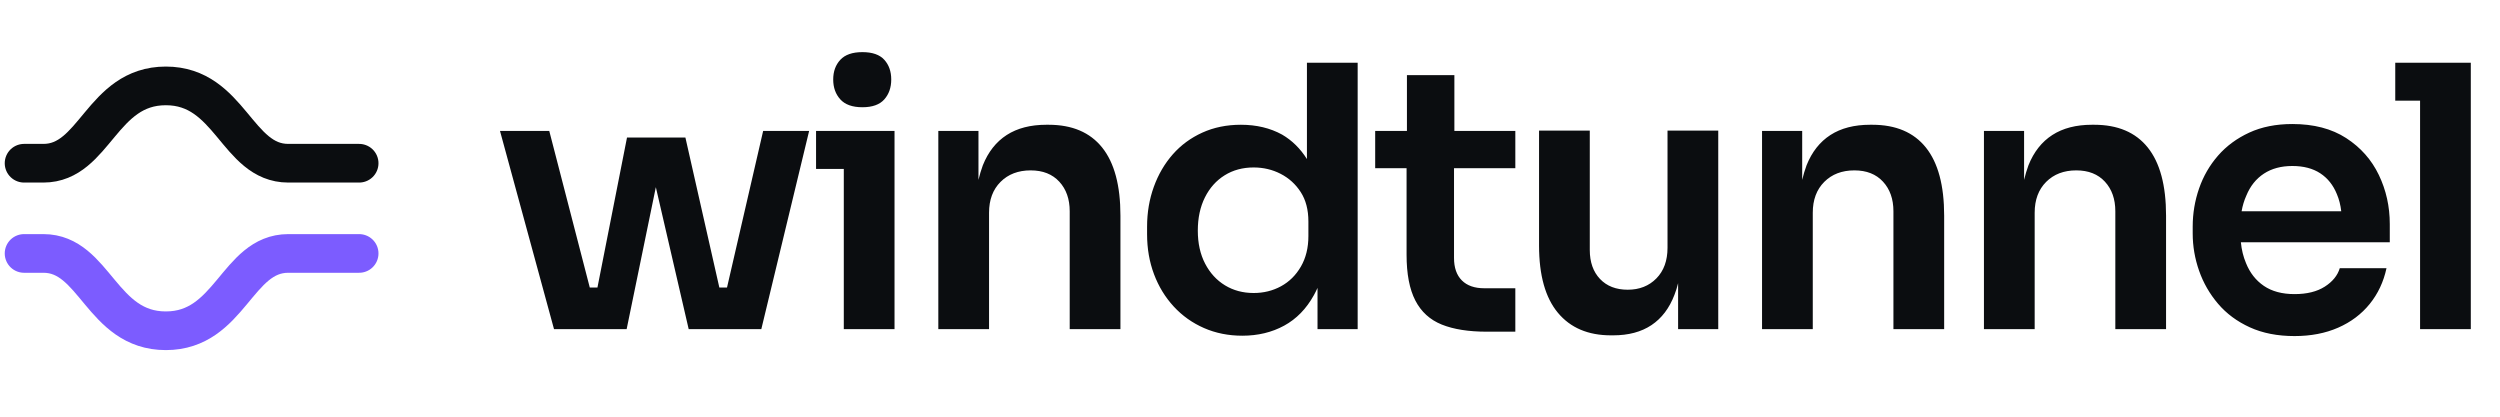
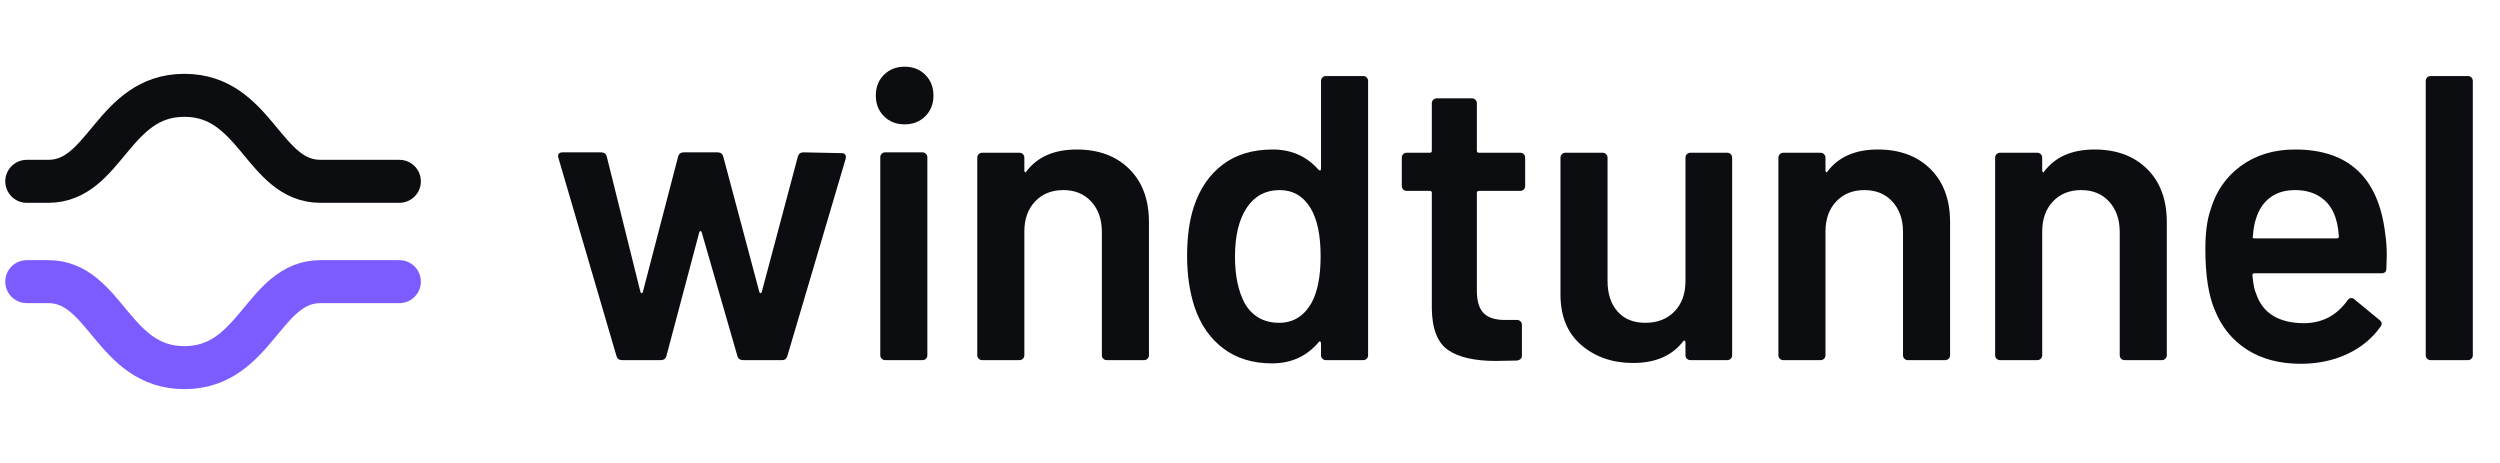
- <svg xmlns="http://www.w3.org/2000/svg" viewBox="4 0 685 114" width="240" height="40" role="img" aria-label="Windtunnel">
+ <svg xmlns="http://www.w3.org/2000/svg" viewBox="4 0 616 114" width="216" height="40" role="img" aria-label="Windtunnel">
  <g transform="translate(0 .5) scale(1.765625)" fill="none" stroke-width="6" stroke-linecap="round" stroke-linejoin="round">
    <path d="M6 25H9C17 25 18 13 28 13S39 25 47 25H58" stroke="#0B0D10" />
    <path d="M6 39H9C17 39 18 51 28 51S39 39 47 39H58" stroke="#7C5CFF" />
  </g>
-   <path transform="translate(139 90.1)" fill="#0B0D10" d="M16.8 0L2 -54.3L15.5 -54.3L26.6 -11.4L28.7 -11.4L36.8 -52.5L52.8 -52.5L62.1 -11.4L64.2 -11.4L74.1 -54.3L86.7 -54.3L73.6 0L53.7 0L44.7 -38.9L36.7 0ZM96.2 0L96.2 -43.9L88.6 -43.9L88.6 -54.3L110.1 -54.3L110.1 0ZM101.3 -60.8Q97.2 -60.8 95.25 -62.95Q93.3 -65.1 93.3 -68.4Q93.3 -71.7 95.25 -73.8Q97.2 -75.9 101.3 -75.9Q105.4 -75.9 107.3 -73.8Q109.2 -71.7 109.2 -68.4Q109.2 -65.1 107.3 -62.95Q105.4 -60.8 101.3 -60.8ZM122.1 0L122.1 -54.3L133.1 -54.3L133.1 -40.9Q133.6 -43 134.3 -44.9Q136.5 -50.4 140.85 -53.2Q145.2 -56 151.7 -56L152.3 -56Q162 -56 167 -49.75Q172 -43.5 172 -31.1L172 0L158.1 0L158.1 -32.3Q158.1 -37.3 155.25 -40.4Q152.4 -43.5 147.4 -43.5Q142.3 -43.5 139.15 -40.35Q136 -37.2 136 -31.9L136 0ZM205.4 1.8Q199.7 1.8 194.9 -0.3Q190.1 -2.4 186.6 -6.2Q183.1 -10 181.2 -15.05Q179.3 -20.1 179.3 -26L179.3 -28.1Q179.3 -33.9 181.15 -39Q183 -44.1 186.35 -47.9Q189.7 -51.7 194.45 -53.85Q199.2 -56 205 -56Q211.4 -56 216.3 -53.3Q220.4 -50.9 223.1 -46.6L223.1 -73L237 -73L237 0L226 0L226 -11.3Q225.5 -10.2 225 -9.3Q221.9 -3.7 216.85 -0.95Q211.8 1.8 205.4 1.8ZM208.5 -9.9Q212.6 -9.9 216 -11.75Q219.4 -13.6 221.45 -17.15Q223.5 -20.7 223.5 -25.5L223.5 -29.5Q223.5 -34.3 221.4 -37.55Q219.3 -40.8 215.9 -42.55Q212.5 -44.3 208.5 -44.3Q204 -44.3 200.55 -42.15Q197.1 -40 195.15 -36.1Q193.2 -32.2 193.2 -27Q193.2 -21.8 195.2 -17.95Q197.2 -14.1 200.65 -12Q204.1 -9.9 208.5 -9.9ZM272.4 0.7Q264.9 0.7 260.05 -1.25Q255.2 -3.2 252.8 -7.85Q250.4 -12.5 250.4 -20.4L250.4 -44.1L241.8 -44.1L241.8 -54.3L250.5 -54.3L250.5 -69.6L263.5 -69.6L263.5 -54.3L280.2 -54.3L280.2 -44.1L263.4 -44.1L263.4 -19.5Q263.4 -15.5 265.55 -13.35Q267.7 -11.2 271.7 -11.2L280.2 -11.2L280.2 0.7ZM306.4 1.7Q297 1.7 291.85 -4.5Q286.7 -10.7 286.7 -22.9L286.7 -54.4L300.6 -54.4L300.6 -21.7Q300.6 -16.7 303.4 -13.75Q306.2 -10.8 311 -10.8Q315.8 -10.8 318.85 -13.9Q321.9 -17 321.9 -22.3L321.9 -54.4L335.8 -54.4L335.8 0L324.8 0L324.8 -12.6Q324.4 -10.9 323.8 -9.4Q321.7 -3.9 317.5 -1.1Q313.3 1.7 307 1.7ZM347.8 0L347.8 -54.3L358.8 -54.3L358.8 -40.9Q359.3 -43 360 -44.9Q362.2 -50.4 366.55 -53.2Q370.9 -56 377.4 -56L378 -56Q387.7 -56 392.7 -49.75Q397.7 -43.5 397.7 -31.1L397.7 0L383.8 0L383.8 -32.3Q383.8 -37.3 380.95 -40.4Q378.1 -43.5 373.1 -43.5Q368 -43.5 364.85 -40.35Q361.7 -37.2 361.7 -31.9L361.7 0ZM408.6 0L408.6 -54.3L419.6 -54.3L419.6 -40.9Q420.1 -43 420.8 -44.9Q423 -50.4 427.35 -53.2Q431.7 -56 438.2 -56L438.8 -56Q448.5 -56 453.5 -49.75Q458.5 -43.5 458.5 -31.1L458.5 0L444.6 0L444.6 -32.3Q444.6 -37.3 441.75 -40.4Q438.9 -43.5 433.9 -43.5Q428.8 -43.5 425.65 -40.35Q422.5 -37.2 422.5 -31.9L422.5 0ZM493.7 1.9Q486.7 1.9 481.45 -0.5Q476.2 -2.9 472.75 -6.95Q469.3 -11 467.55 -16Q465.8 -21 465.8 -26.2L465.8 -28.1Q465.8 -33.5 467.55 -38.55Q469.3 -43.6 472.75 -47.55Q476.2 -51.5 481.3 -53.85Q486.4 -56.2 493.1 -56.2Q501.9 -56.2 507.85 -52.35Q513.8 -48.5 516.8 -42.25Q519.8 -36 519.8 -28.8L519.8 -23.8L479 -23.8Q479.3 -20.7 480.4 -18.1Q482 -14.1 485.3 -11.85Q488.6 -9.6 493.7 -9.6Q498.8 -9.6 502 -11.65Q505.2 -13.7 506.1 -16.7L518.9 -16.7Q517.7 -11.1 514.3 -6.9Q510.9 -2.7 505.65 -0.4Q500.4 1.9 493.7 1.9ZM479.2 -32.3L506.5 -32.3Q506.2 -34.9 505.3 -37Q503.8 -40.7 500.75 -42.7Q497.7 -44.7 493.1 -44.7Q488.5 -44.7 485.3 -42.6Q482.1 -40.5 480.5 -36.6Q479.6 -34.6 479.2 -32.3ZM528.1 0L528.1 -62.6L521.3 -62.6L521.3 -73L542 -73L542 0Z" />
+   <path transform="translate(139 88.7)" fill="#0B0D10" d="M18.3 0Q17.2 0 16.9 -1L2.6 -49.8L2.5 -50.2Q2.5 -51.2 3.6 -51.2L13.1 -51.2Q14.2 -51.2 14.5 -50.2L22.8 -16.8Q22.9 -16.5 23.1 -16.5Q23.3 -16.5 23.4 -16.8L32.1 -50.2Q32.4 -51.2 33.5 -51.2L41.8 -51.2Q42.9 -51.2 43.2 -50.2L52.1 -16.8Q52.2 -16.5 52.4 -16.5Q52.6 -16.5 52.7 -16.8L61.6 -50.2Q61.9 -51.2 63 -51.2L72.4 -51Q73 -51 73.25 -50.65Q73.5 -50.3 73.4 -49.7L59 -1Q58.7 0 57.7 0L48.1 0Q47 0 46.7 -1L37.9 -31.5Q37.8 -31.8 37.6 -31.8Q37.4 -31.8 37.3 -31.5L29.2 -1Q28.9 0 27.8 0L18.3 0ZM87.9 -58.1Q84.8 -58.1 82.8 -60.1Q80.8 -62.1 80.8 -65.2Q80.8 -68.3 82.8 -70.3Q84.8 -72.3 87.9 -72.3Q91 -72.3 93 -70.3Q95 -68.3 95 -65.2Q95 -62.1 93 -60.1Q91 -58.1 87.9 -58.1ZM83.1 0Q82.6 0 82.25 -0.35Q81.9 -0.7 81.9 -1.2L81.9 -50Q81.9 -50.5 82.25 -50.85Q82.6 -51.2 83.1 -51.2L92.3 -51.2Q92.8 -51.2 93.15 -50.85Q93.5 -50.5 93.5 -50L93.5 -1.2Q93.5 -0.7 93.15 -0.35Q92.8 0 92.3 0L83.1 0ZM130.3 -51.9Q138.4 -51.9 143.25 -47.1Q148.1 -42.3 148.1 -34L148.1 -1.2Q148.1 -0.7 147.75 -0.35Q147.4 0 146.9 0L137.7 0Q137.2 0 136.85 -0.35Q136.5 -0.7 136.5 -1.2L136.5 -31.6Q136.5 -36.2 133.9 -39.05Q131.3 -41.9 127 -41.9Q122.7 -41.9 120.05 -39.1Q117.4 -36.3 117.4 -31.7L117.4 -1.2Q117.4 -0.7 117.05 -0.35Q116.7 0 116.2 0L107 0Q106.5 0 106.15 -0.35Q105.8 -0.7 105.8 -1.2L105.8 -49.9Q105.8 -50.4 106.15 -50.75Q106.5 -51.1 107 -51.1L116.2 -51.1Q116.7 -51.1 117.05 -50.75Q117.4 -50.4 117.4 -49.9L117.4 -46.7Q117.4 -46.4 117.6 -46.3Q117.8 -46.2 117.9 -46.5Q122 -51.9 130.3 -51.9ZM190.5 -68.8Q190.5 -69.3 190.85 -69.65Q191.2 -70 191.7 -70L200.9 -70Q201.4 -70 201.75 -69.65Q202.1 -69.3 202.1 -68.8L202.1 -1.2Q202.1 -0.7 201.75 -0.35Q201.4 0 200.9 0L191.7 0Q191.2 0 190.85 -0.35Q190.5 -0.7 190.5 -1.2L190.5 -4.2Q190.5 -4.5 190.3 -4.6Q190.1 -4.7 189.9 -4.4Q185.5 0.8 178.4 0.8Q171.3 0.8 166.4 -2.9Q161.5 -6.6 159.3 -13.2Q157.5 -18.8 157.5 -25.7Q157.5 -32.8 159.2 -37.9Q161.4 -44.5 166.3 -48.2Q171.2 -51.9 178.6 -51.9Q185.5 -51.9 189.9 -46.9Q190.1 -46.7 190.3 -46.75Q190.5 -46.8 190.5 -47.1L190.5 -68.8ZM188.1 -14Q190.4 -18.1 190.4 -25.6Q190.4 -33.4 187.9 -37.5Q185.2 -41.9 180.3 -41.9Q175.2 -41.9 172.3 -37.7Q169.3 -33.3 169.3 -25.5Q169.3 -18.5 171.7 -14Q174.5 -9.2 180.2 -9.2Q185.3 -9.2 188.1 -14ZM240.8 -42.9Q240.8 -42.4 240.45 -42.05Q240.1 -41.7 239.6 -41.7L229.4 -41.7Q228.9 -41.7 228.9 -41.2L228.9 -17.1Q228.9 -13.3 230.55 -11.6Q232.2 -9.9 235.8 -9.9L238.8 -9.9Q239.3 -9.9 239.65 -9.55Q240 -9.2 240 -8.7L240 -1.2Q240 -0.1 238.8 0.1L233.6 0.2Q225.7 0.2 221.8 -2.5Q217.9 -5.2 217.8 -12.7L217.8 -41.2Q217.8 -41.7 217.3 -41.7L211.6 -41.7Q211.1 -41.7 210.75 -42.05Q210.4 -42.4 210.4 -42.9L210.4 -49.9Q210.4 -50.4 210.75 -50.75Q211.1 -51.1 211.6 -51.1L217.3 -51.1Q217.8 -51.1 217.8 -51.6L217.8 -63.3Q217.8 -63.8 218.15 -64.15Q218.5 -64.5 219 -64.5L227.7 -64.5Q228.2 -64.5 228.55 -64.15Q228.9 -63.8 228.9 -63.3L228.9 -51.6Q228.9 -51.1 229.4 -51.1L239.6 -51.1Q240.1 -51.1 240.45 -50.75Q240.8 -50.4 240.8 -49.9L240.8 -42.9ZM280.3 -49.9Q280.3 -50.4 280.65 -50.75Q281 -51.1 281.5 -51.1L290.6 -51.1Q291.1 -51.1 291.45 -50.75Q291.8 -50.4 291.8 -49.9L291.8 -1.2Q291.8 -0.7 291.45 -0.35Q291.1 0 290.6 0L281.5 0Q281 0 280.65 -0.35Q280.3 -0.7 280.3 -1.2L280.3 -4.4Q280.3 -4.7 280.1 -4.8Q279.9 -4.9 279.7 -4.6Q275.6 0.7 267.4 0.7Q259.8 0.7 254.65 -3.7Q249.5 -8.1 249.5 -16.2L249.5 -49.9Q249.5 -50.4 249.85 -50.75Q250.2 -51.1 250.7 -51.1L259.9 -51.1Q260.4 -51.1 260.75 -50.75Q261.1 -50.4 261.1 -49.9L261.1 -19.5Q261.1 -14.8 263.55 -12Q266 -9.2 270.4 -9.2Q274.9 -9.2 277.6 -12Q280.3 -14.8 280.3 -19.5L280.3 -49.9ZM327.7 -51.9Q335.8 -51.9 340.65 -47.1Q345.5 -42.3 345.5 -34L345.5 -1.2Q345.5 -0.7 345.15 -0.35Q344.8 0 344.3 0L335.1 0Q334.6 0 334.25 -0.35Q333.9 -0.7 333.9 -1.2L333.9 -31.6Q333.9 -36.2 331.3 -39.05Q328.7 -41.9 324.4 -41.9Q320.1 -41.9 317.45 -39.1Q314.8 -36.3 314.8 -31.7L314.8 -1.2Q314.8 -0.7 314.45 -0.35Q314.1 0 313.6 0L304.4 0Q303.9 0 303.55 -0.35Q303.2 -0.7 303.2 -1.2L303.2 -49.9Q303.2 -50.4 303.55 -50.75Q303.9 -51.1 304.4 -51.1L313.6 -51.1Q314.1 -51.1 314.45 -50.75Q314.8 -50.4 314.8 -49.9L314.8 -46.7Q314.8 -46.4 315 -46.3Q315.2 -46.2 315.3 -46.5Q319.4 -51.9 327.7 -51.9ZM381.1 -51.9Q389.2 -51.9 394.05 -47.1Q398.9 -42.3 398.9 -34L398.9 -1.2Q398.9 -0.7 398.55 -0.35Q398.2 0 397.7 0L388.5 0Q388 0 387.65 -0.35Q387.3 -0.7 387.3 -1.2L387.3 -31.6Q387.3 -36.2 384.7 -39.05Q382.1 -41.9 377.8 -41.9Q373.5 -41.9 370.85 -39.1Q368.2 -36.3 368.2 -31.7L368.2 -1.2Q368.2 -0.7 367.85 -0.35Q367.5 0 367 0L357.8 0Q357.3 0 356.95 -0.35Q356.6 -0.7 356.6 -1.2L356.6 -49.9Q356.6 -50.4 356.95 -50.75Q357.3 -51.1 357.8 -51.1L367 -51.1Q367.5 -51.1 367.85 -50.75Q368.2 -50.4 368.2 -49.9L368.2 -46.7Q368.2 -46.4 368.4 -46.3Q368.6 -46.2 368.7 -46.5Q372.8 -51.9 381.1 -51.9ZM452.7 -31.3Q453.1 -28.8 453.1 -25.7L453 -22.6Q453 -21.4 451.8 -21.4L420.5 -21.4Q420 -21.4 420 -20.9Q420.3 -17.6 420.9 -16.4Q423.3 -9.2 432.6 -9.1Q439.4 -9.1 443.4 -14.7Q443.8 -15.3 444.4 -15.3Q444.8 -15.3 445.1 -15L451.3 -9.9Q452.2 -9.2 451.6 -8.3Q448.5 -3.9 443.35 -1.5Q438.2 0.9 431.9 0.9Q424.1 0.9 418.65 -2.6Q413.2 -6.1 410.7 -12.4Q408.4 -17.8 408.4 -27.4Q408.4 -33.2 409.6 -36.8Q411.6 -43.8 417.15 -47.85Q422.7 -51.9 430.5 -51.9Q450.2 -51.9 452.7 -31.3ZM430.5 -41.9Q426.8 -41.9 424.35 -40.05Q421.9 -38.2 420.9 -34.9Q420.3 -33.2 420.1 -30.5Q419.9 -30 420.5 -30L440.8 -30Q441.3 -30 441.3 -30.5Q441.1 -33 440.7 -34.3Q439.8 -37.9 437.15 -39.9Q434.5 -41.9 430.5 -41.9ZM463.9 0Q463.4 0 463.05 -0.35Q462.7 -0.7 462.7 -1.2L462.7 -68.8Q462.7 -69.3 463.05 -69.65Q463.4 -70 463.9 -70L473.1 -70Q473.6 -70 473.95 -69.65Q474.3 -69.3 474.3 -68.8L474.3 -1.2Q474.3 -0.7 473.95 -0.35Q473.6 0 473.1 0L463.9 0Z" />
</svg>
